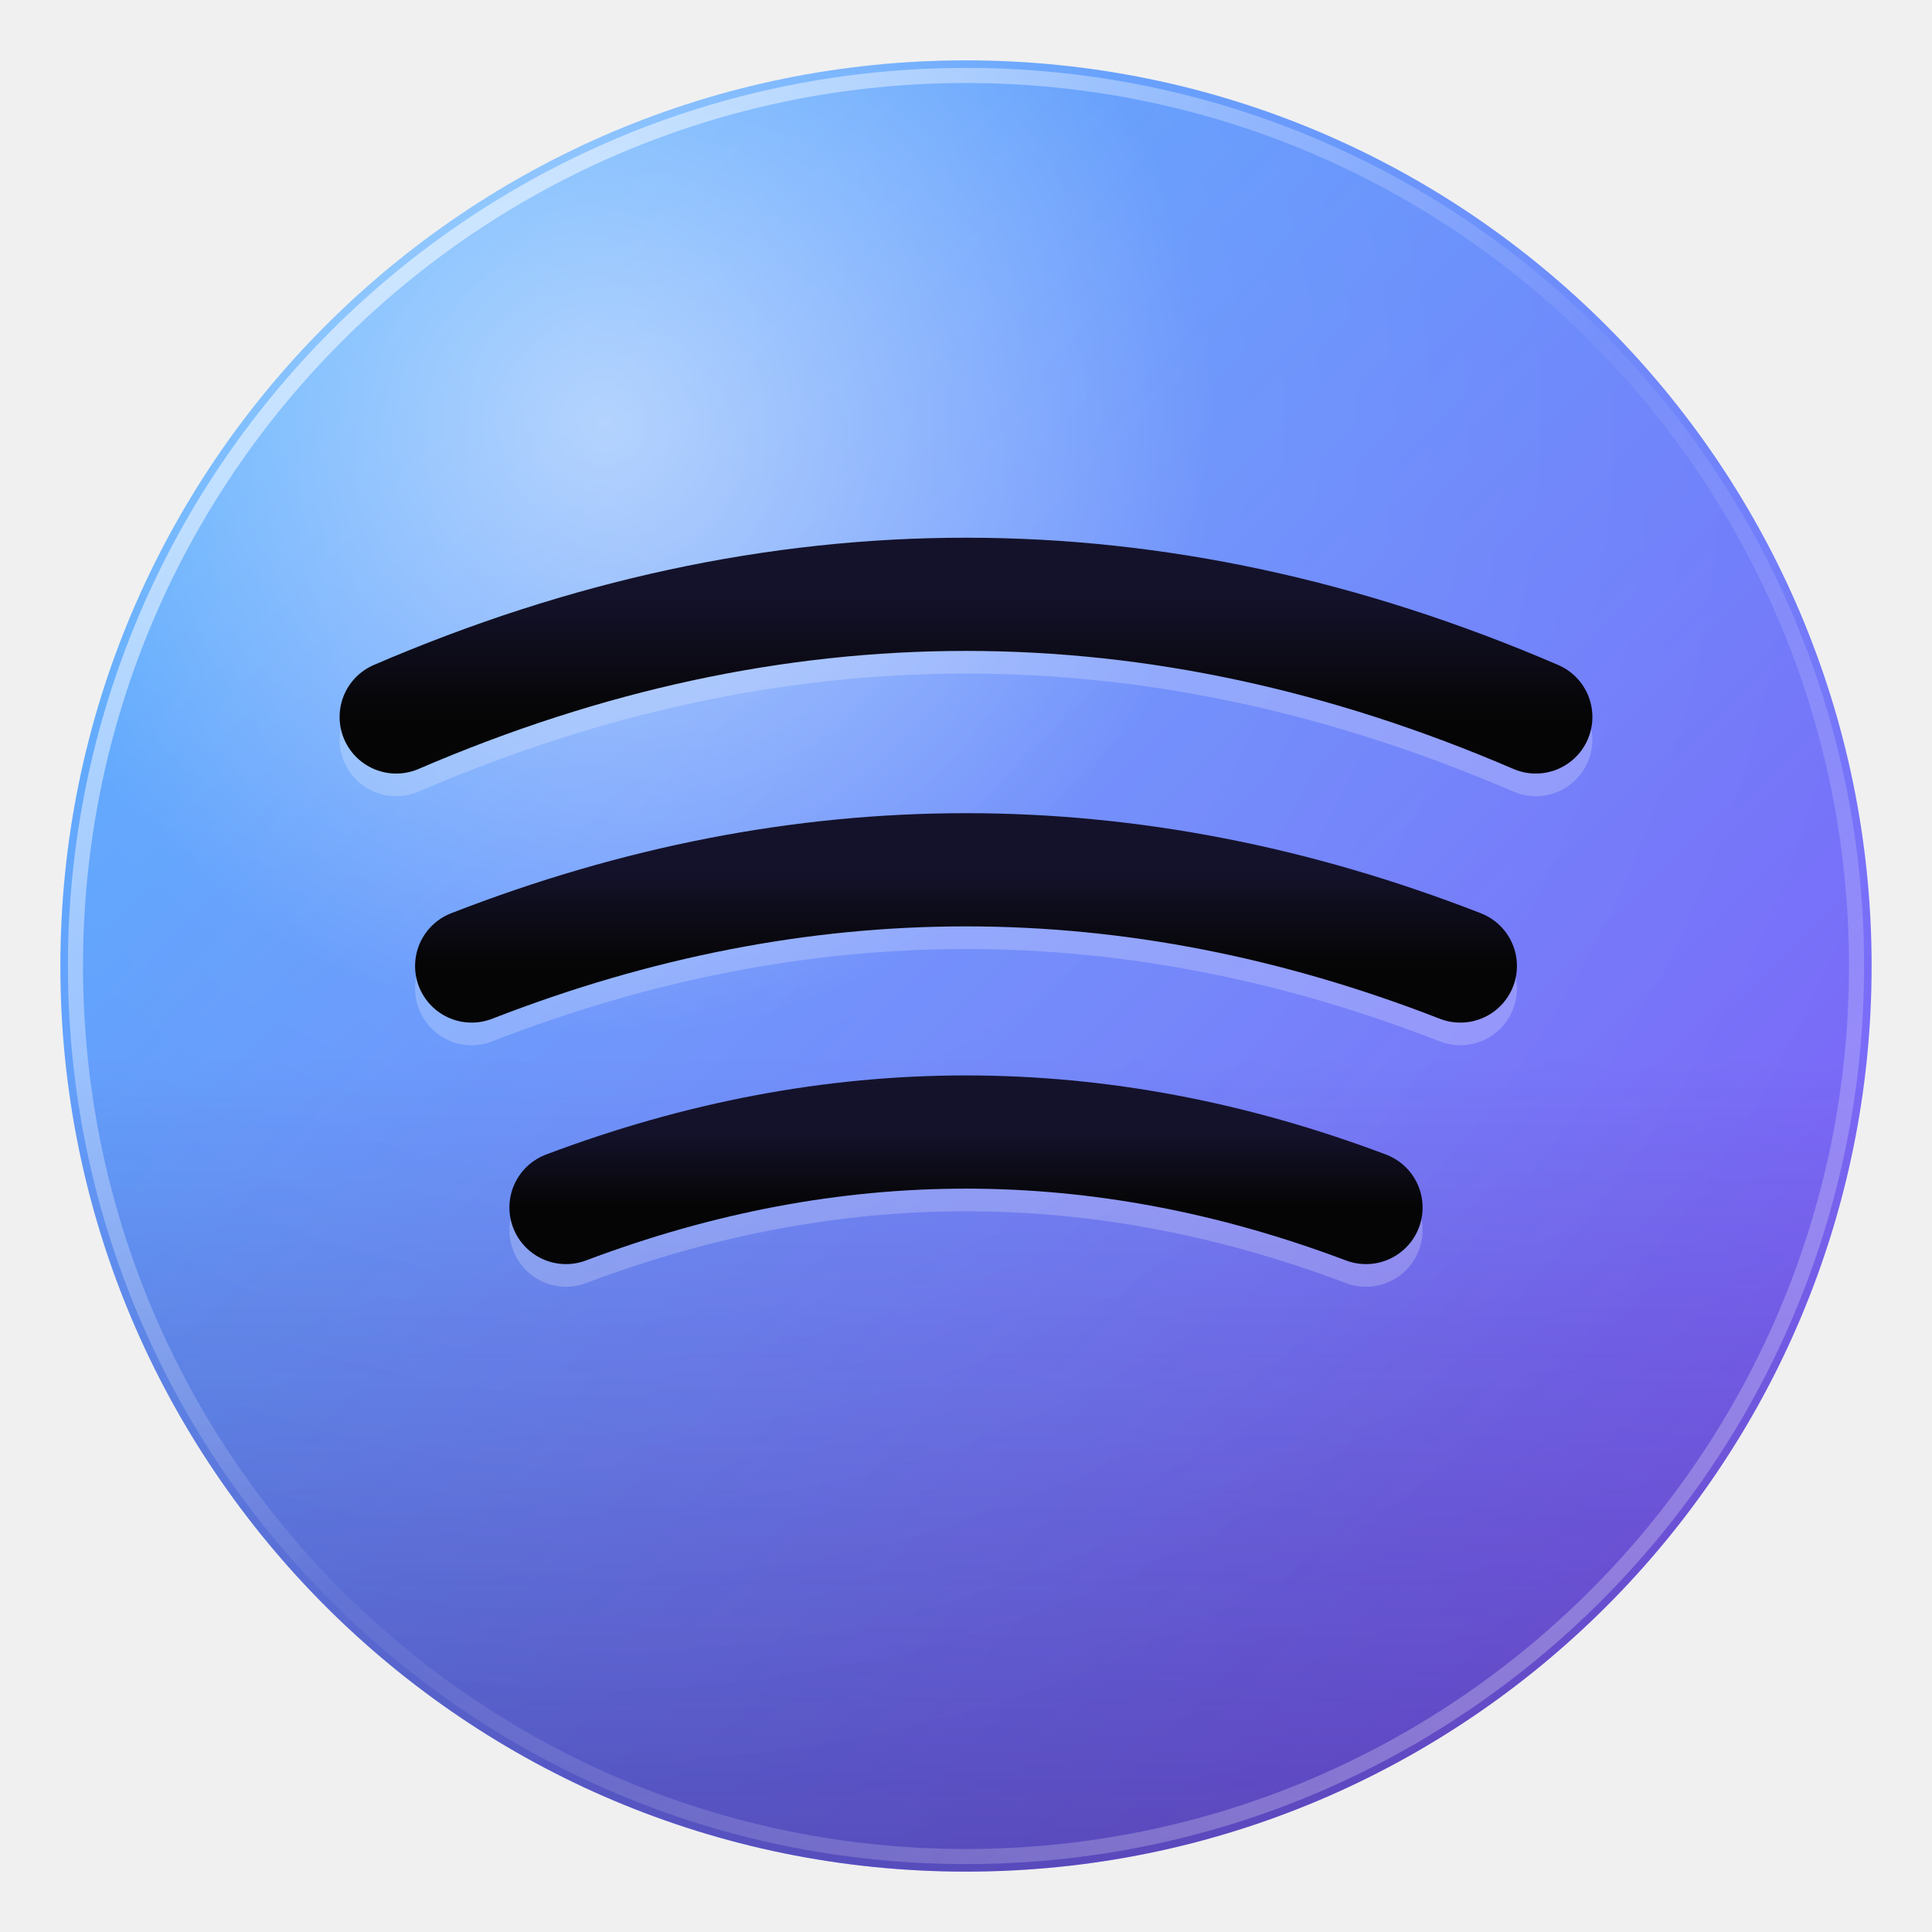
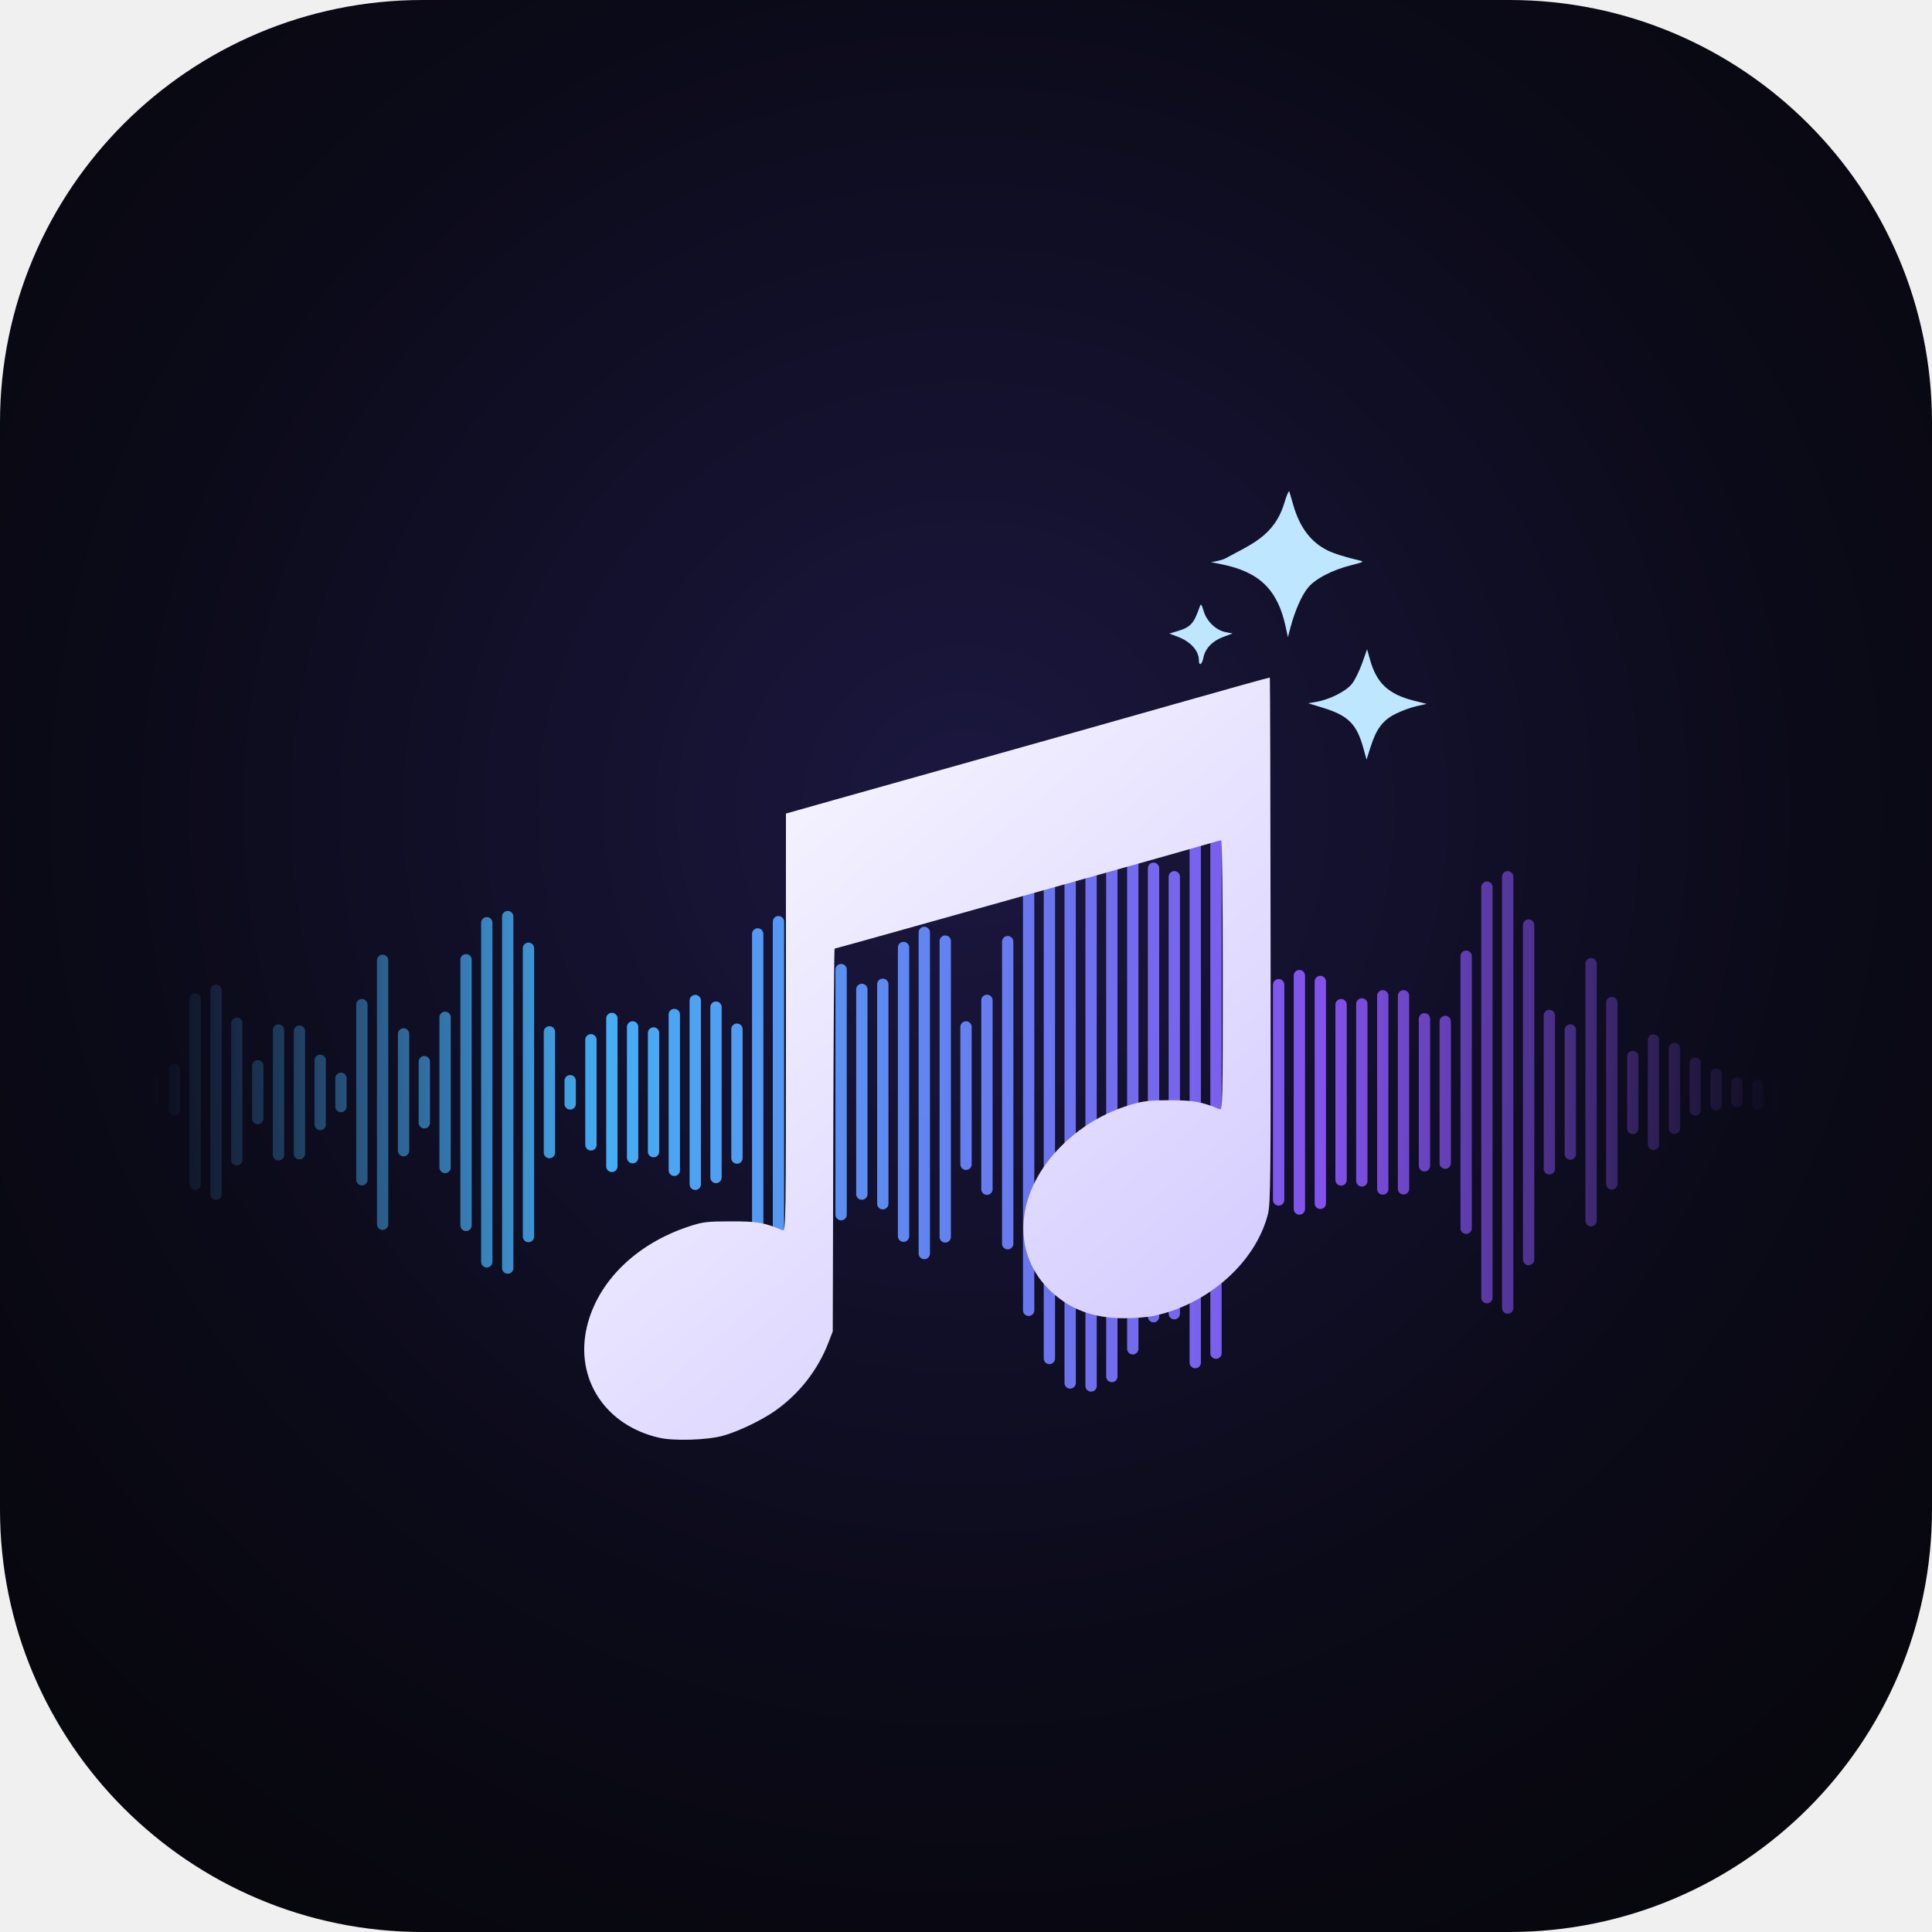
<svg xmlns="http://www.w3.org/2000/svg" viewBox="0 0 512 512">
  <defs>
-     <linearGradient id="music" x1="0" y1="0" x2="1" y2="1">
-       <stop offset="0%" stop-color="#48B6FF" />
-       <stop offset="100%" stop-color="#8955F6" />
-     </linearGradient>
-     <radialGradient id="sheen" cx="0.3" cy="0.2" r="0.75">
-       <stop offset="0%" stop-color="#FFFFFF" stop-opacity="0.55" />
-       <stop offset="45%" stop-color="#FFFFFF" stop-opacity="0.08" />
-       <stop offset="100%" stop-color="#FFFFFF" stop-opacity="0" />
+     <radialGradient id="bg" cx="0.5" cy="0.42" r="0.8">
+       <stop offset="0" stop-color="#1B1740" />
+       <stop offset="0.55" stop-color="#0B0A18" />
+       <stop offset="1" stop-color="#050507" />
    </radialGradient>
-     <linearGradient id="depth" x1="0" y1="0" x2="0" y2="1">
-       <stop offset="55%" stop-color="#1B0B4D" stop-opacity="0" />
-       <stop offset="100%" stop-color="#1B0B4D" stop-opacity="0.35" />
-     </linearGradient>
-     <linearGradient id="rim" x1="0" y1="0" x2="1" y2="1">
-       <stop offset="0%" stop-color="#FFFFFF" stop-opacity="0.75" />
-       <stop offset="50%" stop-color="#FFFFFF" stop-opacity="0.05" />
-       <stop offset="100%" stop-color="#FFFFFF" stop-opacity="0.35" />
-     </linearGradient>
-     <linearGradient id="wave" x1="0" y1="0" x2="0" y2="1">
-       <stop offset="0%" stop-color="#14122B" />
-       <stop offset="100%" stop-color="#050505" />
-     </linearGradient>
  </defs>
-   <circle cx="256" cy="256" r="240" fill="url(#music)" />
-   <circle cx="256" cy="256" r="240" fill="url(#depth)" />
-   <circle cx="256" cy="256" r="240" fill="url(#sheen)" />
-   <circle cx="256" cy="256" r="236" fill="none" stroke="url(#rim)" stroke-width="4" />
-   <g fill="none" stroke-linecap="round">
-     <g stroke="#FFFFFF" stroke-opacity="0.22" stroke-width="30" transform="translate(0 6)">
-       <path d="M105 190 Q256 125 407 190" />
-       <path d="M125 256 Q256 205 387 256" />
-       <path d="M150 320 Q256 280 362 320" />
-     </g>
-     <g stroke="url(#wave)" stroke-width="30">
-       <path d="M105 190 Q256 125 407 190" />
-       <path d="M125 256 Q256 205 387 256" />
-       <path d="M150 320 Q256 280 362 320" />
-     </g>
+   <rect width="512" height="512" rx="112" fill="url(#bg)" />
+   <g transform="translate(-119.0,-45.75) scale(0.5)">
+     <defs>
+       <linearGradient id="wfb" gradientUnits="userSpaceOnUse" x1="318" y1="0" x2="1182" y2="0">
+         <stop offset="0" stop-color="#48B6FF" stop-opacity="0" />
+         <stop offset="0.28" stop-color="#48B6FF" stop-opacity="0.95" />
+         <stop offset="0.72" stop-color="#8955F6" stop-opacity="0.95" />
+         <stop offset="1" stop-color="#8955F6" stop-opacity="0" />
+       </linearGradient>
+       <linearGradient id="ntb" gradientUnits="userSpaceOnUse" x1="548" y1="440" x2="911" y2="860">
+         <stop offset="0" stop-color="#FFFFFF" />
+         <stop offset="1" stop-color="#CFC6FF" />
+       </linearGradient>
+     </defs>
+     <path d="M319.3,664.5L319.3,674.5M330.4,658.2L330.4,679.8M341.4,621.0L341.4,719.2M352.5,616.3L352.5,724.5M363.5,633.8L363.5,706.2M374.6,656.4L374.6,684.4M385.6,637.4L385.6,703.6M396.7,638.0L396.7,703.0M407.7,653.5L407.7,687.5M418.7,663.0L418.7,678.0M429.8,624.0L429.8,716.8M440.8,600.5L440.8,740.4M451.9,639.5L451.9,701.4M462.9,654.2L462.9,686.6M473.9,630.7L473.9,710.3M485.0,600.2L485.0,741.0M496.0,580.6L496.0,760.3M507.1,577.3L507.1,763.6M518.1,594.1L518.1,746.9M529.2,638.4L529.2,702.4M540.2,664.3L540.2,676.6M551.2,642.6L551.2,698.3M562.3,631.3L562.3,709.7M573.3,635.8L573.3,705.1M584.4,639.0L584.4,701.9M595.4,629.2L595.4,711.8M606.5,621.8L606.5,719.2M617.5,625.3L617.5,715.6M628.6,637.0L628.6,705.3M639.6,586.5L639.6,753.8M650.6,580.0L650.6,760.8M661.7,582.5L661.7,758.4M672.7,592.7L672.7,748.7M683.8,605.4L683.8,735.3M694.8,615.9L694.8,724.4M705.9,613.2L705.9,729.5M716.9,593.7L716.9,746.7M727.9,585.7L727.9,755.9M739.0,590.3L739.0,747.1M750.0,635.8L750.0,708.6M761.1,621.7L761.1,721.8M772.1,590.6L772.1,750.7M783.2,557.0L783.2,786.0M794.2,530.8L794.2,811.5M805.2,516.0L805.2,824.5M816.3,513.9L816.3,826.1M827.3,520.0L827.3,821.1M838.4,536.6L838.4,806.4M849.4,551.7L849.4,789.4M860.4,556.2L860.4,787.8M871.5,527.3L871.5,813.7M882.5,532.3L882.5,808.7M893.6,593.0L893.6,747.9M904.6,625.6L904.6,715.3M915.7,613.4L915.7,727.5M926.7,608.6L926.7,732.3M937.8,611.7L937.8,729.3M948.8,624.0L948.8,716.9M959.8,623.6L959.8,717.4M970.9,619.3L970.9,721.7M981.9,619.3L981.9,721.6M993.0,631.5L993.0,709.4M1004.0,632.9L1004.0,708.0M1015.1,598.3L1015.1,742.5M1026.1,561.7L1026.1,779.3M1037.1,556.2L1037.1,784.8M1048.2,581.8L1048.2,759.1M1059.2,629.7L1059.2,711.0M1070.3,637.4L1070.3,703.2M1081.3,602.3L1081.3,738.5M1092.3,622.9L1092.3,719.0M1103.4,651.5L1103.4,689.6M1114.4,642.7L1114.4,698.0M1125.5,647.2L1125.5,689.5M1136.5,655.0L1136.5,679.8M1147.6,660.9L1147.6,677.0M1158.6,665.4L1158.6,675.4M1169.7,666.6L1169.7,676.6M1180.7,667.5L1180.7,677.5" fill="none" stroke="url(#wfb)" stroke-width="6" stroke-linecap="round" />
+     <path d="M 587.445 853.547 C 558.797 847.066 542.582 822.242 549.059 794.77 C 554.688 770.879 575.027 750.832 603.008 741.594 C 610.52 739.117 612.574 738.863 625.383 738.844 C 639.336 738.82 642.941 739.445 652.867 743.594 C 654.48 744.27 654.566 738.652 654.566 633.512 L 654.566 522.707 L 679.617 515.625 C 693.395 511.73 728.746 501.801 758.172 493.559 C 787.598 485.316 833.98 472.227 861.242 464.473 C 888.504 456.715 910.914 450.48 911.047 450.613 C 911.18 450.75 911.359 513.445 911.441 589.941 C 911.582 717.32 911.457 729.547 909.965 735.277 C 903.336 760.656 878.539 782.703 849.617 788.934 C 846.41 789.625 839.402 790.191 834.055 790.191 C 817.723 790.191 805.543 785.754 795.082 775.992 C 774.168 756.477 775.766 724.93 798.902 700.57 C 809.66 689.242 823.156 681.059 838.148 676.777 C 844.281 675.023 848.141 674.617 858.375 674.648 C 870.641 674.68 875.051 675.484 884.395 679.395 C 886.008 680.07 886.098 676.32 886.098 608.5 C 886.098 567.031 885.73 536.895 885.227 536.895 C 884.75 536.895 881.574 537.746 878.176 538.781 C 874.773 539.82 848.355 547.289 819.461 555.379 C 790.57 563.469 747.547 575.535 723.859 582.191 C 700.168 588.844 680.59 594.293 680.352 594.293 C 680.113 594.293 679.793 639.93 679.648 695.707 L 679.379 797.121 L 677.234 802.742 C 671.645 817.379 661.93 829.918 649.074 839.094 C 641.906 844.207 629.074 850.352 621.008 852.523 C 612.598 854.793 595.273 855.324 587.449 853.555 Z" fill="url(#ntb)" />
+     <path d="M 960.613 488.023 C 957.062 475.18 952.605 470.758 938.992 466.578 L 931.328 464.227 L 935.707 463.48 C 942.891 462.25 951.641 457.781 954.691 453.781 C 956.203 451.805 958.594 446.902 960.012 442.887 L 962.59 435.586 L 964.176 441.246 C 967.625 453.559 973.891 459.434 987.156 462.805 L 994.148 464.578 L 988.789 465.777 C 985.84 466.438 980.844 468.27 977.684 469.848 C 970.887 473.246 967.492 477.762 964.387 487.539 L 962.301 494.121 Z M 873.445 441.512 C 873.445 436.461 869.121 431.613 862.312 429.027 L 857.777 427.305 L 861.891 426.074 C 869.129 423.906 870.754 422.121 873.953 412.859 C 874.496 411.289 874.887 411.785 875.98 415.434 C 877.617 420.891 882.586 425.613 887.691 426.57 L 891.281 427.246 L 886.297 429.102 C 880.559 431.242 876.719 435.281 875.809 440.129 C 875.125 443.781 873.445 444.762 873.445 441.512 Z M 919.492 423.965 C 915.277 404.082 905.582 394.605 885.305 390.543 L 879.848 389.449 C 879.848 389.449 885.379 388.664 887.762 387.332 C 900.199 380.367 913.441 375.918 918.781 357.898 C 919.969 353.883 921.141 351.258 921.391 352.059 C 921.637 352.863 922.594 356.145 923.523 359.355 C 926.855 370.902 932.672 378.664 941.285 383.059 C 944.699 384.801 951.223 386.875 958.566 388.551 C 961.188 389.148 960.738 389.406 954.188 391.07 C 944.043 393.648 935.469 398.07 931.402 402.824 C 928.023 406.77 924.316 415.188 921.871 424.449 L 920.609 429.23 Z M 919.492 423.965" fill="#BFE6FF" />
  </g>
</svg>
